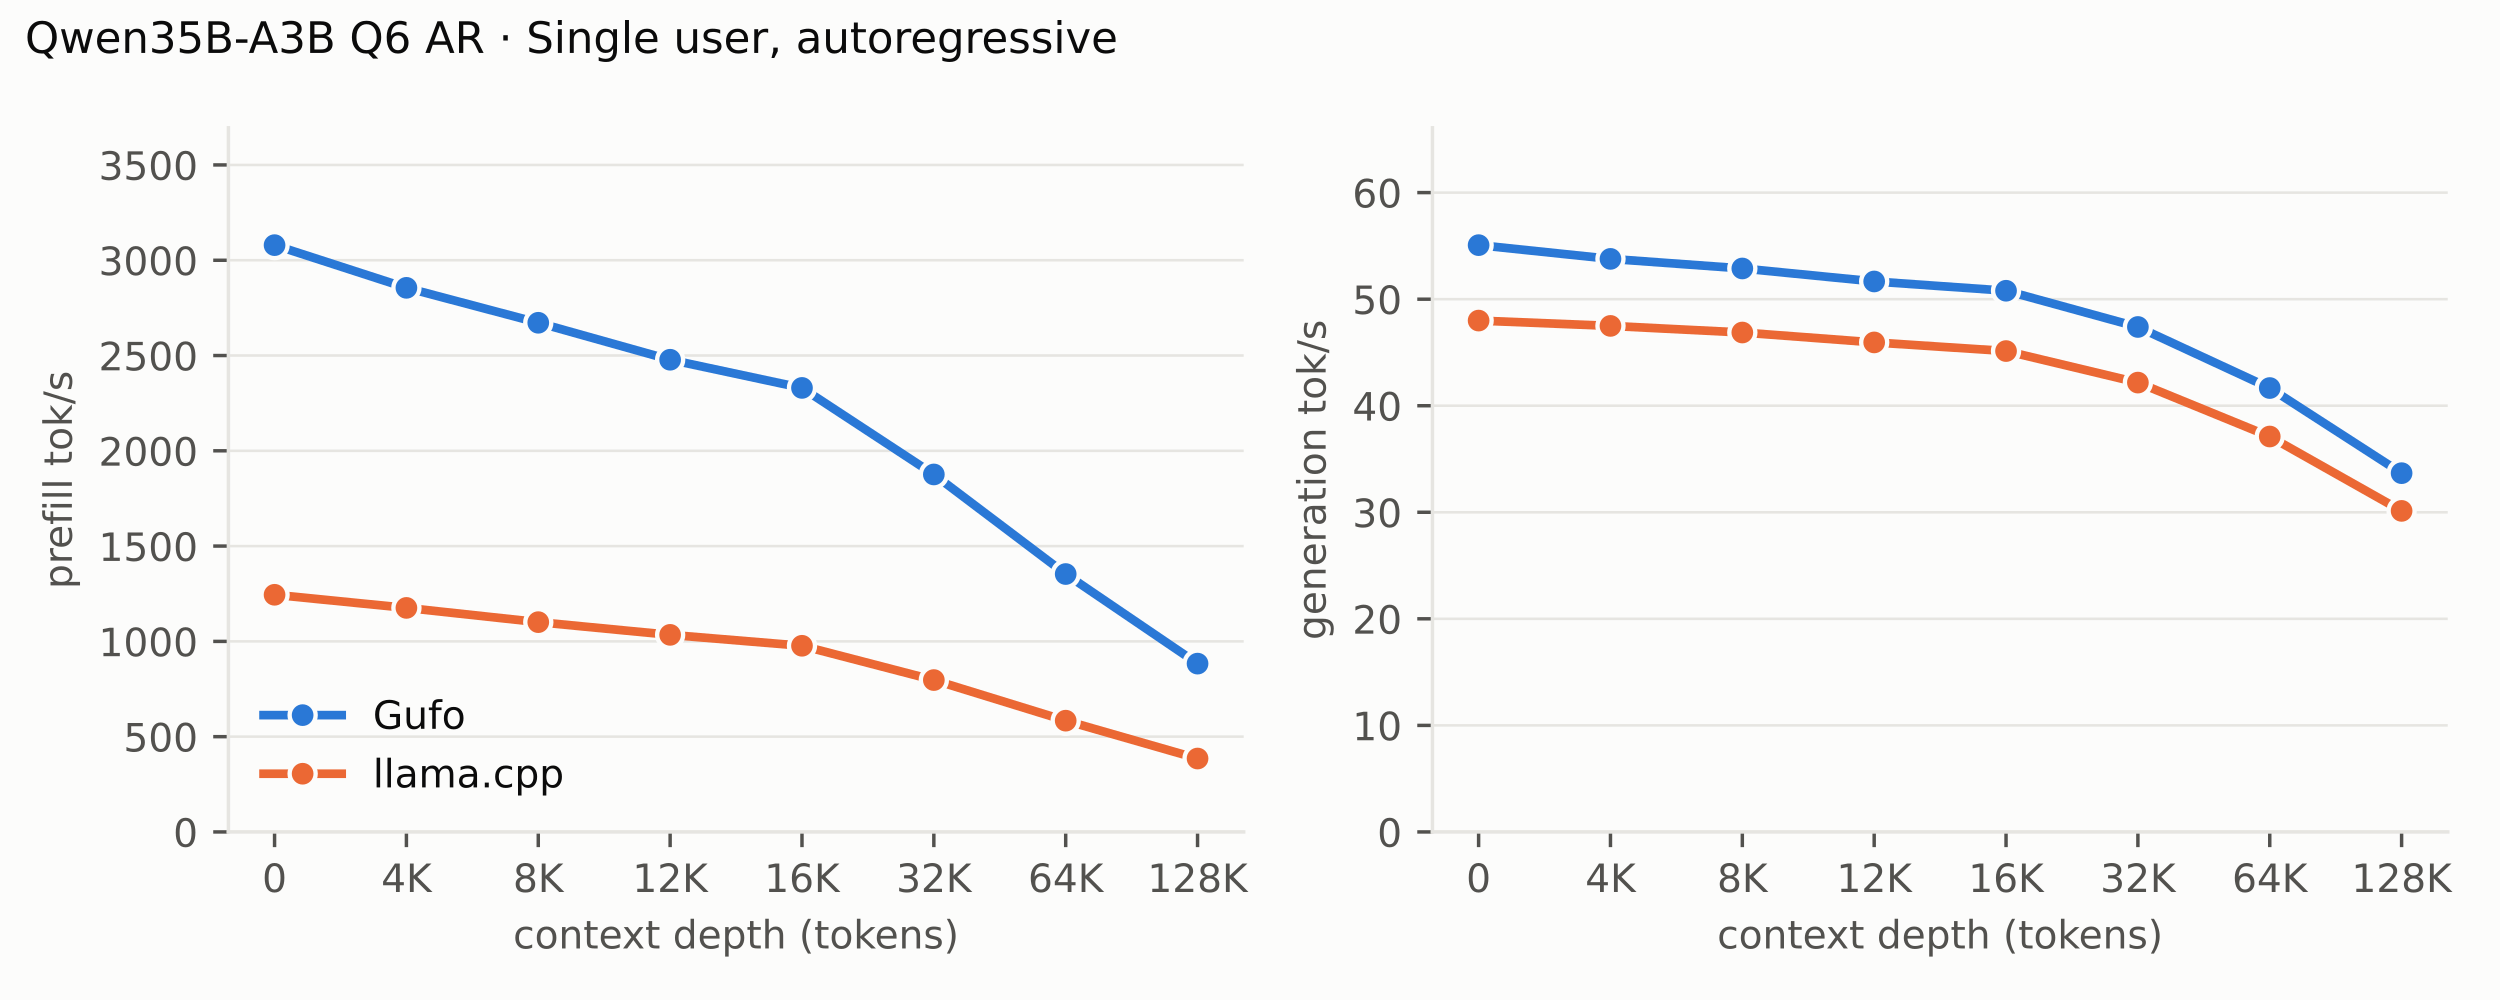
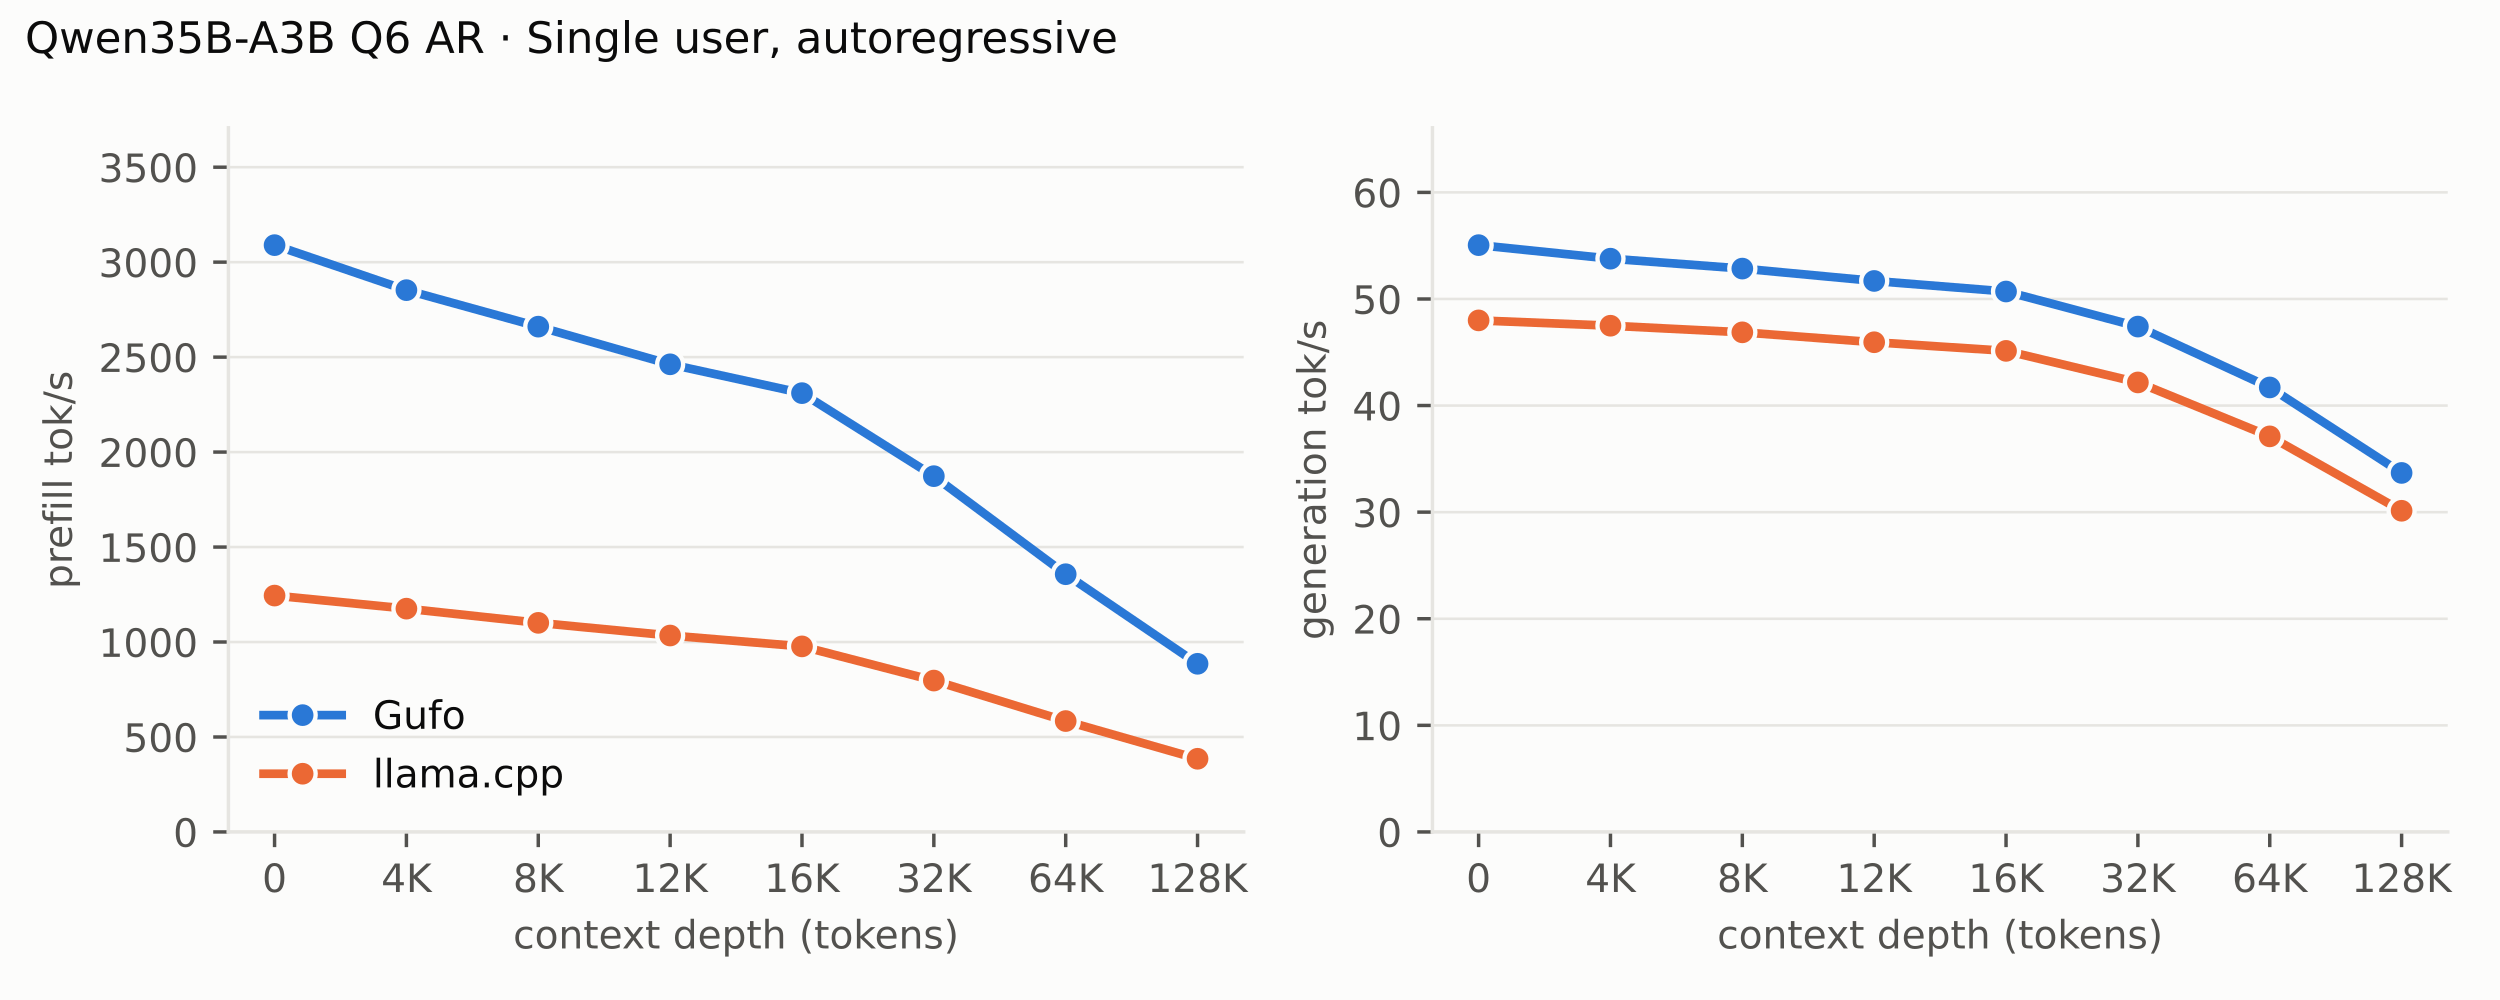
<svg xmlns="http://www.w3.org/2000/svg" xmlns:xlink="http://www.w3.org/1999/xlink" width="576pt" height="230.4pt" viewBox="0 0 576 230.4" version="1.1">
  <defs>
    <style type="text/css">*{stroke-linejoin: round; stroke-linecap: butt}</style>
  </defs>
  <g id="figure_1">
    <g id="patch_1">
      <path d="M 0 230.4 L 576 230.4 L 576 0 L 0 0 z " style="fill: #fcfcfb" />
    </g>
    <g id="axes_1">
      <g id="patch_2">
        <path d="M 52.626 191.679 L 286.549 191.679 L 286.549 29.441 L 52.626 29.441 z " style="fill: #fcfcfb" />
      </g>
      <g id="matplotlib.axis_1">
        <g id="xtick_1">
          <g id="line2d_1">
            <defs>
              <path id="m1ebf051f68" d="M 0 0 L 0 3.5 " style="stroke: #52514e; stroke-width: 0.8" />
            </defs>
            <g>
              <use xlink:href="#m1ebf051f68" x="63.259" y="191.679" style="fill: #52514e; stroke: #52514e; stroke-width: 0.8" />
            </g>
          </g>
          <g id="text_1">
            <text style="font-size: 9px; font-family: 'DejaVu Sans', 'Bitstream Vera Sans', 'Computer Modern Sans Serif', 'Lucida Grande', 'Verdana', 'Geneva', 'Lucid', 'Arial', 'Helvetica', 'Avant Garde', sans-serif; text-anchor: middle; fill: #52514e" x="63.259" y="205.517" transform="rotate(-0 63.25858 205.5172)">0</text>
          </g>
        </g>
        <g id="xtick_2">
          <g id="line2d_2">
            <g>
              <use xlink:href="#m1ebf051f68" x="93.638" y="191.679" style="fill: #52514e; stroke: #52514e; stroke-width: 0.8" />
            </g>
          </g>
          <g id="text_2">
            <text style="font-size: 9px; font-family: 'DejaVu Sans', 'Bitstream Vera Sans', 'Computer Modern Sans Serif', 'Lucida Grande', 'Verdana', 'Geneva', 'Lucid', 'Arial', 'Helvetica', 'Avant Garde', sans-serif; text-anchor: middle; fill: #52514e" x="93.638" y="205.517" transform="rotate(-0 93.63823 205.5172)">4K</text>
          </g>
        </g>
        <g id="xtick_3">
          <g id="line2d_3">
            <g>
              <use xlink:href="#m1ebf051f68" x="124.018" y="191.679" style="fill: #52514e; stroke: #52514e; stroke-width: 0.8" />
            </g>
          </g>
          <g id="text_3">
            <text style="font-size: 9px; font-family: 'DejaVu Sans', 'Bitstream Vera Sans', 'Computer Modern Sans Serif', 'Lucida Grande', 'Verdana', 'Geneva', 'Lucid', 'Arial', 'Helvetica', 'Avant Garde', sans-serif; text-anchor: middle; fill: #52514e" x="124.018" y="205.517" transform="rotate(-0 124.0179 205.5172)">8K</text>
          </g>
        </g>
        <g id="xtick_4">
          <g id="line2d_4">
            <g>
              <use xlink:href="#m1ebf051f68" x="154.398" y="191.679" style="fill: #52514e; stroke: #52514e; stroke-width: 0.8" />
            </g>
          </g>
          <g id="text_4">
            <text style="font-size: 9px; font-family: 'DejaVu Sans', 'Bitstream Vera Sans', 'Computer Modern Sans Serif', 'Lucida Grande', 'Verdana', 'Geneva', 'Lucid', 'Arial', 'Helvetica', 'Avant Garde', sans-serif; text-anchor: middle; fill: #52514e" x="154.398" y="205.517" transform="rotate(-0 154.3975 205.5172)">12K</text>
          </g>
        </g>
        <g id="xtick_5">
          <g id="line2d_5">
            <g>
              <use xlink:href="#m1ebf051f68" x="184.777" y="191.679" style="fill: #52514e; stroke: #52514e; stroke-width: 0.8" />
            </g>
          </g>
          <g id="text_5">
            <text style="font-size: 9px; font-family: 'DejaVu Sans', 'Bitstream Vera Sans', 'Computer Modern Sans Serif', 'Lucida Grande', 'Verdana', 'Geneva', 'Lucid', 'Arial', 'Helvetica', 'Avant Garde', sans-serif; text-anchor: middle; fill: #52514e" x="184.777" y="205.517" transform="rotate(-0 184.7772 205.5172)">16K</text>
          </g>
        </g>
        <g id="xtick_6">
          <g id="line2d_6">
            <g>
              <use xlink:href="#m1ebf051f68" x="215.157" y="191.679" style="fill: #52514e; stroke: #52514e; stroke-width: 0.8" />
            </g>
          </g>
          <g id="text_6">
            <text style="font-size: 9px; font-family: 'DejaVu Sans', 'Bitstream Vera Sans', 'Computer Modern Sans Serif', 'Lucida Grande', 'Verdana', 'Geneva', 'Lucid', 'Arial', 'Helvetica', 'Avant Garde', sans-serif; text-anchor: middle; fill: #52514e" x="215.157" y="205.517" transform="rotate(-0 215.1568 205.5172)">32K</text>
          </g>
        </g>
        <g id="xtick_7">
          <g id="line2d_7">
            <g>
              <use xlink:href="#m1ebf051f68" x="245.536" y="191.679" style="fill: #52514e; stroke: #52514e; stroke-width: 0.8" />
            </g>
          </g>
          <g id="text_7">
            <text style="font-size: 9px; font-family: 'DejaVu Sans', 'Bitstream Vera Sans', 'Computer Modern Sans Serif', 'Lucida Grande', 'Verdana', 'Geneva', 'Lucid', 'Arial', 'Helvetica', 'Avant Garde', sans-serif; text-anchor: middle; fill: #52514e" x="245.536" y="205.517" transform="rotate(-0 245.5365 205.5172)">64K</text>
          </g>
        </g>
        <g id="xtick_8">
          <g id="line2d_8">
            <g>
              <use xlink:href="#m1ebf051f68" x="275.916" y="191.679" style="fill: #52514e; stroke: #52514e; stroke-width: 0.8" />
            </g>
          </g>
          <g id="text_8">
            <text style="font-size: 9px; font-family: 'DejaVu Sans', 'Bitstream Vera Sans', 'Computer Modern Sans Serif', 'Lucida Grande', 'Verdana', 'Geneva', 'Lucid', 'Arial', 'Helvetica', 'Avant Garde', sans-serif; text-anchor: middle; fill: #52514e" x="275.916" y="205.517" transform="rotate(-0 275.9161 205.5172)">128K</text>
          </g>
        </g>
        <g id="text_9">
          <text style="font-size: 9px; font-family: 'DejaVu Sans', 'Bitstream Vera Sans', 'Computer Modern Sans Serif', 'Lucida Grande', 'Verdana', 'Geneva', 'Lucid', 'Arial', 'Helvetica', 'Avant Garde', sans-serif; text-anchor: middle; fill: #52514e" x="169.587" y="218.518" transform="rotate(-0 169.5874 218.5179)">context depth (tokens)</text>
        </g>
      </g>
      <g id="matplotlib.axis_2">
        <g id="ytick_1">
          <g id="line2d_9">
-             <path d="M 52.626 191.679 L 286.549 191.679 " clip-path="url(#pd41758e7b6)" style="fill: none; stroke: #e6e5e1; stroke-width: 0.6; stroke-linecap: square" />
+             <path d="M 52.626 191.679 L 286.549 191.679 " clip-path="url(#p1245cb9a4b)" style="fill: none; stroke: #e6e5e1; stroke-width: 0.6; stroke-linecap: square" />
          </g>
          <g id="line2d_10">
            <defs>
              <path id="m680e5b1e24" d="M 0 0 L -3.5 0 " style="stroke: #52514e; stroke-width: 0.8" />
            </defs>
            <g>
              <use xlink:href="#m680e5b1e24" x="52.626" y="191.679" style="fill: #52514e; stroke: #52514e; stroke-width: 0.8" />
            </g>
          </g>
          <g id="text_10">
            <text style="font-size: 9px; font-family: 'DejaVu Sans', 'Bitstream Vera Sans', 'Computer Modern Sans Serif', 'Lucida Grande', 'Verdana', 'Geneva', 'Lucid', 'Arial', 'Helvetica', 'Avant Garde', sans-serif; text-anchor: end; fill: #52514e" x="45.626" y="195.098" transform="rotate(-0 45.6257 195.0982)">0</text>
          </g>
        </g>
        <g id="ytick_2">
          <g id="line2d_11">
-             <path d="M 52.626 169.726 L 286.549 169.726 " clip-path="url(#pd41758e7b6)" style="fill: none; stroke: #e6e5e1; stroke-width: 0.6; stroke-linecap: square" />
+             <path d="M 52.626 169.799 L 286.549 169.799 " clip-path="url(#p1245cb9a4b)" style="fill: none; stroke: #e6e5e1; stroke-width: 0.6; stroke-linecap: square" />
          </g>
          <g id="line2d_12">
            <g>
-               <use xlink:href="#m680e5b1e24" x="52.626" y="169.726" style="fill: #52514e; stroke: #52514e; stroke-width: 0.8" />
+               <use xlink:href="#m680e5b1e24" x="52.626" y="169.799" style="fill: #52514e; stroke: #52514e; stroke-width: 0.8" />
            </g>
          </g>
          <g id="text_11">
-             <text style="font-size: 9px; font-family: 'DejaVu Sans', 'Bitstream Vera Sans', 'Computer Modern Sans Serif', 'Lucida Grande', 'Verdana', 'Geneva', 'Lucid', 'Arial', 'Helvetica', 'Avant Garde', sans-serif; text-anchor: end; fill: #52514e" x="45.626" y="173.145" transform="rotate(-0 45.6257 173.1452)">500</text>
+             <text style="font-size: 9px; font-family: 'DejaVu Sans', 'Bitstream Vera Sans', 'Computer Modern Sans Serif', 'Lucida Grande', 'Verdana', 'Geneva', 'Lucid', 'Arial', 'Helvetica', 'Avant Garde', sans-serif; text-anchor: end; fill: #52514e" x="45.626" y="173.218" transform="rotate(-0 45.6257 173.2184)">500</text>
          </g>
        </g>
        <g id="ytick_3">
          <g id="line2d_13">
-             <path d="M 52.626 147.773 L 286.549 147.773 " clip-path="url(#pd41758e7b6)" style="fill: none; stroke: #e6e5e1; stroke-width: 0.6; stroke-linecap: square" />
+             <path d="M 52.626 147.92 L 286.549 147.92 " clip-path="url(#p1245cb9a4b)" style="fill: none; stroke: #e6e5e1; stroke-width: 0.6; stroke-linecap: square" />
          </g>
          <g id="line2d_14">
            <g>
-               <use xlink:href="#m680e5b1e24" x="52.626" y="147.773" style="fill: #52514e; stroke: #52514e; stroke-width: 0.8" />
+               <use xlink:href="#m680e5b1e24" x="52.626" y="147.92" style="fill: #52514e; stroke: #52514e; stroke-width: 0.8" />
            </g>
          </g>
          <g id="text_12">
-             <text style="font-size: 9px; font-family: 'DejaVu Sans', 'Bitstream Vera Sans', 'Computer Modern Sans Serif', 'Lucida Grande', 'Verdana', 'Geneva', 'Lucid', 'Arial', 'Helvetica', 'Avant Garde', sans-serif; text-anchor: end; fill: #52514e" x="45.626" y="151.192" transform="rotate(-0 45.6257 151.1921)">1000</text>
+             <text style="font-size: 9px; font-family: 'DejaVu Sans', 'Bitstream Vera Sans', 'Computer Modern Sans Serif', 'Lucida Grande', 'Verdana', 'Geneva', 'Lucid', 'Arial', 'Helvetica', 'Avant Garde', sans-serif; text-anchor: end; fill: #52514e" x="45.626" y="151.339" transform="rotate(-0 45.6257 151.3385)">1000</text>
          </g>
        </g>
        <g id="ytick_4">
          <g id="line2d_15">
-             <path d="M 52.626 125.82 L 286.549 125.82 " clip-path="url(#pd41758e7b6)" style="fill: none; stroke: #e6e5e1; stroke-width: 0.6; stroke-linecap: square" />
+             <path d="M 52.626 126.04 L 286.549 126.04 " clip-path="url(#p1245cb9a4b)" style="fill: none; stroke: #e6e5e1; stroke-width: 0.6; stroke-linecap: square" />
          </g>
          <g id="line2d_16">
            <g>
-               <use xlink:href="#m680e5b1e24" x="52.626" y="125.82" style="fill: #52514e; stroke: #52514e; stroke-width: 0.8" />
+               <use xlink:href="#m680e5b1e24" x="52.626" y="126.04" style="fill: #52514e; stroke: #52514e; stroke-width: 0.8" />
            </g>
          </g>
          <g id="text_13">
-             <text style="font-size: 9px; font-family: 'DejaVu Sans', 'Bitstream Vera Sans', 'Computer Modern Sans Serif', 'Lucida Grande', 'Verdana', 'Geneva', 'Lucid', 'Arial', 'Helvetica', 'Avant Garde', sans-serif; text-anchor: end; fill: #52514e" x="45.626" y="129.239" transform="rotate(-0 45.6257 129.2391)">1500</text>
+             <text style="font-size: 9px; font-family: 'DejaVu Sans', 'Bitstream Vera Sans', 'Computer Modern Sans Serif', 'Lucida Grande', 'Verdana', 'Geneva', 'Lucid', 'Arial', 'Helvetica', 'Avant Garde', sans-serif; text-anchor: end; fill: #52514e" x="45.626" y="129.459" transform="rotate(-0 45.6257 129.4586)">1500</text>
          </g>
        </g>
        <g id="ytick_5">
          <g id="line2d_17">
-             <path d="M 52.626 103.867 L 286.549 103.867 " clip-path="url(#pd41758e7b6)" style="fill: none; stroke: #e6e5e1; stroke-width: 0.6; stroke-linecap: square" />
+             <path d="M 52.626 104.16 L 286.549 104.16 " clip-path="url(#p1245cb9a4b)" style="fill: none; stroke: #e6e5e1; stroke-width: 0.6; stroke-linecap: square" />
          </g>
          <g id="line2d_18">
            <g>
-               <use xlink:href="#m680e5b1e24" x="52.626" y="103.867" style="fill: #52514e; stroke: #52514e; stroke-width: 0.8" />
+               <use xlink:href="#m680e5b1e24" x="52.626" y="104.16" style="fill: #52514e; stroke: #52514e; stroke-width: 0.8" />
            </g>
          </g>
          <g id="text_14">
-             <text style="font-size: 9px; font-family: 'DejaVu Sans', 'Bitstream Vera Sans', 'Computer Modern Sans Serif', 'Lucida Grande', 'Verdana', 'Geneva', 'Lucid', 'Arial', 'Helvetica', 'Avant Garde', sans-serif; text-anchor: end; fill: #52514e" x="45.626" y="107.286" transform="rotate(-0 45.6257 107.286)">2000</text>
+             <text style="font-size: 9px; font-family: 'DejaVu Sans', 'Bitstream Vera Sans', 'Computer Modern Sans Serif', 'Lucida Grande', 'Verdana', 'Geneva', 'Lucid', 'Arial', 'Helvetica', 'Avant Garde', sans-serif; text-anchor: end; fill: #52514e" x="45.626" y="107.579" transform="rotate(-0 45.6257 107.5788)">2000</text>
          </g>
        </g>
        <g id="ytick_6">
          <g id="line2d_19">
-             <path d="M 52.626 81.914 L 286.549 81.914 " clip-path="url(#pd41758e7b6)" style="fill: none; stroke: #e6e5e1; stroke-width: 0.6; stroke-linecap: square" />
+             <path d="M 52.626 82.28 L 286.549 82.28 " clip-path="url(#p1245cb9a4b)" style="fill: none; stroke: #e6e5e1; stroke-width: 0.6; stroke-linecap: square" />
          </g>
          <g id="line2d_20">
            <g>
-               <use xlink:href="#m680e5b1e24" x="52.626" y="81.914" style="fill: #52514e; stroke: #52514e; stroke-width: 0.8" />
+               <use xlink:href="#m680e5b1e24" x="52.626" y="82.28" style="fill: #52514e; stroke: #52514e; stroke-width: 0.8" />
            </g>
          </g>
          <g id="text_15">
-             <text style="font-size: 9px; font-family: 'DejaVu Sans', 'Bitstream Vera Sans', 'Computer Modern Sans Serif', 'Lucida Grande', 'Verdana', 'Geneva', 'Lucid', 'Arial', 'Helvetica', 'Avant Garde', sans-serif; text-anchor: end; fill: #52514e" x="45.626" y="85.333" transform="rotate(-0 45.6257 85.33297)">2500</text>
+             <text style="font-size: 9px; font-family: 'DejaVu Sans', 'Bitstream Vera Sans', 'Computer Modern Sans Serif', 'Lucida Grande', 'Verdana', 'Geneva', 'Lucid', 'Arial', 'Helvetica', 'Avant Garde', sans-serif; text-anchor: end; fill: #52514e" x="45.626" y="85.699" transform="rotate(-0 45.6257 85.69891)">2500</text>
          </g>
        </g>
        <g id="ytick_7">
          <g id="line2d_21">
-             <path d="M 52.626 59.961 L 286.549 59.961 " clip-path="url(#pd41758e7b6)" style="fill: none; stroke: #e6e5e1; stroke-width: 0.6; stroke-linecap: square" />
+             <path d="M 52.626 60.4 L 286.549 60.4 " clip-path="url(#p1245cb9a4b)" style="fill: none; stroke: #e6e5e1; stroke-width: 0.6; stroke-linecap: square" />
          </g>
          <g id="line2d_22">
            <g>
-               <use xlink:href="#m680e5b1e24" x="52.626" y="59.961" style="fill: #52514e; stroke: #52514e; stroke-width: 0.8" />
+               <use xlink:href="#m680e5b1e24" x="52.626" y="60.4" style="fill: #52514e; stroke: #52514e; stroke-width: 0.8" />
            </g>
          </g>
          <g id="text_16">
-             <text style="font-size: 9px; font-family: 'DejaVu Sans', 'Bitstream Vera Sans', 'Computer Modern Sans Serif', 'Lucida Grande', 'Verdana', 'Geneva', 'Lucid', 'Arial', 'Helvetica', 'Avant Garde', sans-serif; text-anchor: end; fill: #52514e" x="45.626" y="63.38" transform="rotate(-0 45.6257 63.37992)">3000</text>
+             <text style="font-size: 9px; font-family: 'DejaVu Sans', 'Bitstream Vera Sans', 'Computer Modern Sans Serif', 'Lucida Grande', 'Verdana', 'Geneva', 'Lucid', 'Arial', 'Helvetica', 'Avant Garde', sans-serif; text-anchor: end; fill: #52514e" x="45.626" y="63.819" transform="rotate(-0 45.6257 63.81904)">3000</text>
          </g>
        </g>
        <g id="ytick_8">
          <g id="line2d_23">
-             <path d="M 52.626 38.008 L 286.549 38.008 " clip-path="url(#pd41758e7b6)" style="fill: none; stroke: #e6e5e1; stroke-width: 0.6; stroke-linecap: square" />
+             <path d="M 52.626 38.52 L 286.549 38.52 " clip-path="url(#p1245cb9a4b)" style="fill: none; stroke: #e6e5e1; stroke-width: 0.6; stroke-linecap: square" />
          </g>
          <g id="line2d_24">
            <g>
-               <use xlink:href="#m680e5b1e24" x="52.626" y="38.008" style="fill: #52514e; stroke: #52514e; stroke-width: 0.8" />
+               <use xlink:href="#m680e5b1e24" x="52.626" y="38.52" style="fill: #52514e; stroke: #52514e; stroke-width: 0.8" />
            </g>
          </g>
          <g id="text_17">
-             <text style="font-size: 9px; font-family: 'DejaVu Sans', 'Bitstream Vera Sans', 'Computer Modern Sans Serif', 'Lucida Grande', 'Verdana', 'Geneva', 'Lucid', 'Arial', 'Helvetica', 'Avant Garde', sans-serif; text-anchor: end; fill: #52514e" x="45.626" y="41.427" transform="rotate(-0 45.6257 41.42686)">3500</text>
+             <text style="font-size: 9px; font-family: 'DejaVu Sans', 'Bitstream Vera Sans', 'Computer Modern Sans Serif', 'Lucida Grande', 'Verdana', 'Geneva', 'Lucid', 'Arial', 'Helvetica', 'Avant Garde', sans-serif; text-anchor: end; fill: #52514e" x="45.626" y="41.939" transform="rotate(-0 45.6257 41.93917)">3500</text>
          </g>
        </g>
        <g id="text_18">
          <text style="font-size: 9px; font-family: 'DejaVu Sans', 'Bitstream Vera Sans', 'Computer Modern Sans Serif', 'Lucida Grande', 'Verdana', 'Geneva', 'Lucid', 'Arial', 'Helvetica', 'Avant Garde', sans-serif; text-anchor: middle; fill: #52514e" x="16.559" y="110.56" transform="rotate(-90 16.55859 110.56)">prefill tok/s</text>
        </g>
      </g>
      <g id="line2d_25">
-         <path d="M 63.259 56.481 L 93.638 66.316 L 124.018 74.366 L 154.398 82.885 L 184.777 89.376 L 215.157 109.314 L 245.536 132.257 L 275.916 152.899 " clip-path="url(#pd41758e7b6)" style="fill: none; stroke: #2a78d6; stroke-width: 2; stroke-linecap: square" />
+         <path d="M 63.259 56.481 L 93.638 66.853 L 124.018 75.26 L 154.398 83.936 L 184.777 90.579 L 215.157 109.708 L 245.536 132.299 L 275.916 152.938 " clip-path="url(#p1245cb9a4b)" style="fill: none; stroke: #2a78d6; stroke-width: 2; stroke-linecap: square" />
        <defs>
          <path id="m91930ba968" d="M 0 3 C 0.796 3 1.559 2.684 2.121 2.121 C 2.684 1.559 3 0.796 3 0 C 3 -0.796 2.684 -1.559 2.121 -2.121 C 1.559 -2.684 0.796 -3 0 -3 C -0.796 -3 -1.559 -2.684 -2.121 -2.121 C -2.684 -1.559 -3 -0.796 -3 0 C -3 0.796 -2.684 1.559 -2.121 2.121 C -1.559 2.684 -0.796 3 0 3 z " style="stroke: #fcfcfb" />
        </defs>
-         <g clip-path="url(#pd41758e7b6)">
+         <g clip-path="url(#p1245cb9a4b)">
          <use xlink:href="#m91930ba968" x="63.259" y="56.481" style="fill: #2a78d6; stroke: #fcfcfb" />
-           <use xlink:href="#m91930ba968" x="93.638" y="66.316" style="fill: #2a78d6; stroke: #fcfcfb" />
-           <use xlink:href="#m91930ba968" x="124.018" y="74.366" style="fill: #2a78d6; stroke: #fcfcfb" />
-           <use xlink:href="#m91930ba968" x="154.398" y="82.885" style="fill: #2a78d6; stroke: #fcfcfb" />
-           <use xlink:href="#m91930ba968" x="184.777" y="89.376" style="fill: #2a78d6; stroke: #fcfcfb" />
-           <use xlink:href="#m91930ba968" x="215.157" y="109.314" style="fill: #2a78d6; stroke: #fcfcfb" />
-           <use xlink:href="#m91930ba968" x="245.536" y="132.257" style="fill: #2a78d6; stroke: #fcfcfb" />
-           <use xlink:href="#m91930ba968" x="275.916" y="152.899" style="fill: #2a78d6; stroke: #fcfcfb" />
+           <use xlink:href="#m91930ba968" x="93.638" y="66.853" style="fill: #2a78d6; stroke: #fcfcfb" />
+           <use xlink:href="#m91930ba968" x="124.018" y="75.26" style="fill: #2a78d6; stroke: #fcfcfb" />
+           <use xlink:href="#m91930ba968" x="154.398" y="83.936" style="fill: #2a78d6; stroke: #fcfcfb" />
+           <use xlink:href="#m91930ba968" x="184.777" y="90.579" style="fill: #2a78d6; stroke: #fcfcfb" />
+           <use xlink:href="#m91930ba968" x="215.157" y="109.708" style="fill: #2a78d6; stroke: #fcfcfb" />
+           <use xlink:href="#m91930ba968" x="245.536" y="132.299" style="fill: #2a78d6; stroke: #fcfcfb" />
+           <use xlink:href="#m91930ba968" x="275.916" y="152.938" style="fill: #2a78d6; stroke: #fcfcfb" />
        </g>
      </g>
      <g id="line2d_26">
-         <path d="M 63.259 137.039 L 93.638 140.062 L 124.018 143.344 L 154.398 146.272 L 184.777 148.787 L 215.157 156.686 L 245.536 166.044 L 275.916 174.765 " clip-path="url(#pd41758e7b6)" style="fill: none; stroke: #eb6834; stroke-width: 2; stroke-linecap: square" />
+         <path d="M 63.259 137.221 L 93.638 140.234 L 124.018 143.506 L 154.398 146.423 L 184.777 148.93 L 215.157 156.803 L 245.536 166.13 L 275.916 174.822 " clip-path="url(#p1245cb9a4b)" style="fill: none; stroke: #eb6834; stroke-width: 2; stroke-linecap: square" />
        <defs>
          <path id="ma0614988b8" d="M 0 3 C 0.796 3 1.559 2.684 2.121 2.121 C 2.684 1.559 3 0.796 3 0 C 3 -0.796 2.684 -1.559 2.121 -2.121 C 1.559 -2.684 0.796 -3 0 -3 C -0.796 -3 -1.559 -2.684 -2.121 -2.121 C -2.684 -1.559 -3 -0.796 -3 0 C -3 0.796 -2.684 1.559 -2.121 2.121 C -1.559 2.684 -0.796 3 0 3 z " style="stroke: #fcfcfb" />
        </defs>
-         <g clip-path="url(#pd41758e7b6)">
-           <use xlink:href="#ma0614988b8" x="63.259" y="137.039" style="fill: #eb6834; stroke: #fcfcfb" />
-           <use xlink:href="#ma0614988b8" x="93.638" y="140.062" style="fill: #eb6834; stroke: #fcfcfb" />
-           <use xlink:href="#ma0614988b8" x="124.018" y="143.344" style="fill: #eb6834; stroke: #fcfcfb" />
-           <use xlink:href="#ma0614988b8" x="154.398" y="146.272" style="fill: #eb6834; stroke: #fcfcfb" />
-           <use xlink:href="#ma0614988b8" x="184.777" y="148.787" style="fill: #eb6834; stroke: #fcfcfb" />
-           <use xlink:href="#ma0614988b8" x="215.157" y="156.686" style="fill: #eb6834; stroke: #fcfcfb" />
-           <use xlink:href="#ma0614988b8" x="245.536" y="166.044" style="fill: #eb6834; stroke: #fcfcfb" />
-           <use xlink:href="#ma0614988b8" x="275.916" y="174.765" style="fill: #eb6834; stroke: #fcfcfb" />
+         <g clip-path="url(#p1245cb9a4b)">
+           <use xlink:href="#ma0614988b8" x="63.259" y="137.221" style="fill: #eb6834; stroke: #fcfcfb" />
+           <use xlink:href="#ma0614988b8" x="93.638" y="140.234" style="fill: #eb6834; stroke: #fcfcfb" />
+           <use xlink:href="#ma0614988b8" x="124.018" y="143.506" style="fill: #eb6834; stroke: #fcfcfb" />
+           <use xlink:href="#ma0614988b8" x="154.398" y="146.423" style="fill: #eb6834; stroke: #fcfcfb" />
+           <use xlink:href="#ma0614988b8" x="184.777" y="148.93" style="fill: #eb6834; stroke: #fcfcfb" />
+           <use xlink:href="#ma0614988b8" x="215.157" y="156.803" style="fill: #eb6834; stroke: #fcfcfb" />
+           <use xlink:href="#ma0614988b8" x="245.536" y="166.13" style="fill: #eb6834; stroke: #fcfcfb" />
+           <use xlink:href="#ma0614988b8" x="275.916" y="174.822" style="fill: #eb6834; stroke: #fcfcfb" />
        </g>
      </g>
      <g id="patch_3">
        <path d="M 52.626 191.679 L 52.626 29.441 " style="fill: none; stroke: #e6e5e1; stroke-width: 0.8; stroke-linejoin: miter; stroke-linecap: square" />
      </g>
      <g id="patch_4">
        <path d="M 52.626 191.679 L 286.549 191.679 " style="fill: none; stroke: #e6e5e1; stroke-width: 0.8; stroke-linejoin: miter; stroke-linecap: square" />
      </g>
      <g id="legend_1">
        <g id="line2d_27">
          <path d="M 60.726 164.766 L 69.726 164.766 L 78.726 164.766 " style="fill: none; stroke: #2a78d6; stroke-width: 2; stroke-linecap: square" />
          <g>
            <use xlink:href="#m91930ba968" x="69.726" y="164.766" style="fill: #2a78d6; stroke: #fcfcfb" />
          </g>
        </g>
        <g id="text_19">
          <text style="font-size: 9px; font-family: 'DejaVu Sans', 'Bitstream Vera Sans', 'Computer Modern Sans Serif', 'Lucida Grande', 'Verdana', 'Geneva', 'Lucid', 'Arial', 'Helvetica', 'Avant Garde', sans-serif; text-anchor: start; fill: #0b0b0b" x="85.926" y="167.916" transform="rotate(-0 85.9257 167.9165)">Gufo</text>
        </g>
        <g id="line2d_28">
          <path d="M 60.726 178.267 L 69.726 178.267 L 78.726 178.267 " style="fill: none; stroke: #eb6834; stroke-width: 2; stroke-linecap: square" />
          <g>
            <use xlink:href="#ma0614988b8" x="69.726" y="178.267" style="fill: #eb6834; stroke: #fcfcfb" />
          </g>
        </g>
        <g id="text_20">
          <text style="font-size: 9px; font-family: 'DejaVu Sans', 'Bitstream Vera Sans', 'Computer Modern Sans Serif', 'Lucida Grande', 'Verdana', 'Geneva', 'Lucid', 'Arial', 'Helvetica', 'Avant Garde', sans-serif; text-anchor: start; fill: #0b0b0b" x="85.926" y="181.417" transform="rotate(-0 85.9257 181.4172)">llama.cpp</text>
        </g>
      </g>
    </g>
    <g id="axes_2">
      <g id="patch_5">
        <path d="M 330.039 191.679 L 563.963 191.679 L 563.963 29.441 L 330.039 29.441 z " style="fill: #fcfcfb" />
      </g>
      <g id="matplotlib.axis_3">
        <g id="xtick_9">
          <g id="line2d_29">
            <g>
              <use xlink:href="#m1ebf051f68" x="340.672" y="191.679" style="fill: #52514e; stroke: #52514e; stroke-width: 0.8" />
            </g>
          </g>
          <g id="text_21">
            <text style="font-size: 9px; font-family: 'DejaVu Sans', 'Bitstream Vera Sans', 'Computer Modern Sans Serif', 'Lucida Grande', 'Verdana', 'Geneva', 'Lucid', 'Arial', 'Helvetica', 'Avant Garde', sans-serif; text-anchor: middle; fill: #52514e" x="340.672" y="205.517" transform="rotate(-0 340.6723 205.5172)">0</text>
          </g>
        </g>
        <g id="xtick_10">
          <g id="line2d_30">
            <g>
              <use xlink:href="#m1ebf051f68" x="371.052" y="191.679" style="fill: #52514e; stroke: #52514e; stroke-width: 0.8" />
            </g>
          </g>
          <g id="text_22">
            <text style="font-size: 9px; font-family: 'DejaVu Sans', 'Bitstream Vera Sans', 'Computer Modern Sans Serif', 'Lucida Grande', 'Verdana', 'Geneva', 'Lucid', 'Arial', 'Helvetica', 'Avant Garde', sans-serif; text-anchor: middle; fill: #52514e" x="371.052" y="205.517" transform="rotate(-0 371.052 205.5172)">4K</text>
          </g>
        </g>
        <g id="xtick_11">
          <g id="line2d_31">
            <g>
              <use xlink:href="#m1ebf051f68" x="401.432" y="191.679" style="fill: #52514e; stroke: #52514e; stroke-width: 0.8" />
            </g>
          </g>
          <g id="text_23">
            <text style="font-size: 9px; font-family: 'DejaVu Sans', 'Bitstream Vera Sans', 'Computer Modern Sans Serif', 'Lucida Grande', 'Verdana', 'Geneva', 'Lucid', 'Arial', 'Helvetica', 'Avant Garde', sans-serif; text-anchor: middle; fill: #52514e" x="401.432" y="205.517" transform="rotate(-0 401.4316 205.5172)">8K</text>
          </g>
        </g>
        <g id="xtick_12">
          <g id="line2d_32">
            <g>
              <use xlink:href="#m1ebf051f68" x="431.811" y="191.679" style="fill: #52514e; stroke: #52514e; stroke-width: 0.8" />
            </g>
          </g>
          <g id="text_24">
            <text style="font-size: 9px; font-family: 'DejaVu Sans', 'Bitstream Vera Sans', 'Computer Modern Sans Serif', 'Lucida Grande', 'Verdana', 'Geneva', 'Lucid', 'Arial', 'Helvetica', 'Avant Garde', sans-serif; text-anchor: middle; fill: #52514e" x="431.811" y="205.517" transform="rotate(-0 431.8113 205.5172)">12K</text>
          </g>
        </g>
        <g id="xtick_13">
          <g id="line2d_33">
            <g>
              <use xlink:href="#m1ebf051f68" x="462.191" y="191.679" style="fill: #52514e; stroke: #52514e; stroke-width: 0.8" />
            </g>
          </g>
          <g id="text_25">
            <text style="font-size: 9px; font-family: 'DejaVu Sans', 'Bitstream Vera Sans', 'Computer Modern Sans Serif', 'Lucida Grande', 'Verdana', 'Geneva', 'Lucid', 'Arial', 'Helvetica', 'Avant Garde', sans-serif; text-anchor: middle; fill: #52514e" x="462.191" y="205.517" transform="rotate(-0 462.1909 205.5172)">16K</text>
          </g>
        </g>
        <g id="xtick_14">
          <g id="line2d_34">
            <g>
              <use xlink:href="#m1ebf051f68" x="492.571" y="191.679" style="fill: #52514e; stroke: #52514e; stroke-width: 0.8" />
            </g>
          </g>
          <g id="text_26">
            <text style="font-size: 9px; font-family: 'DejaVu Sans', 'Bitstream Vera Sans', 'Computer Modern Sans Serif', 'Lucida Grande', 'Verdana', 'Geneva', 'Lucid', 'Arial', 'Helvetica', 'Avant Garde', sans-serif; text-anchor: middle; fill: #52514e" x="492.571" y="205.517" transform="rotate(-0 492.5706 205.5172)">32K</text>
          </g>
        </g>
        <g id="xtick_15">
          <g id="line2d_35">
            <g>
              <use xlink:href="#m1ebf051f68" x="522.95" y="191.679" style="fill: #52514e; stroke: #52514e; stroke-width: 0.8" />
            </g>
          </g>
          <g id="text_27">
            <text style="font-size: 9px; font-family: 'DejaVu Sans', 'Bitstream Vera Sans', 'Computer Modern Sans Serif', 'Lucida Grande', 'Verdana', 'Geneva', 'Lucid', 'Arial', 'Helvetica', 'Avant Garde', sans-serif; text-anchor: middle; fill: #52514e" x="522.95" y="205.517" transform="rotate(-0 522.9502 205.5172)">64K</text>
          </g>
        </g>
        <g id="xtick_16">
          <g id="line2d_36">
            <g>
              <use xlink:href="#m1ebf051f68" x="553.33" y="191.679" style="fill: #52514e; stroke: #52514e; stroke-width: 0.8" />
            </g>
          </g>
          <g id="text_28">
            <text style="font-size: 9px; font-family: 'DejaVu Sans', 'Bitstream Vera Sans', 'Computer Modern Sans Serif', 'Lucida Grande', 'Verdana', 'Geneva', 'Lucid', 'Arial', 'Helvetica', 'Avant Garde', sans-serif; text-anchor: middle; fill: #52514e" x="553.33" y="205.517" transform="rotate(-0 553.3299 205.5172)">128K</text>
          </g>
        </g>
        <g id="text_29">
          <text style="font-size: 9px; font-family: 'DejaVu Sans', 'Bitstream Vera Sans', 'Computer Modern Sans Serif', 'Lucida Grande', 'Verdana', 'Geneva', 'Lucid', 'Arial', 'Helvetica', 'Avant Garde', sans-serif; text-anchor: middle; fill: #52514e" x="447.001" y="218.518" transform="rotate(-0 447.0011 218.5179)">context depth (tokens)</text>
        </g>
      </g>
      <g id="matplotlib.axis_4">
        <g id="ytick_9">
          <g id="line2d_37">
-             <path d="M 330.039 191.679 L 563.963 191.679 " clip-path="url(#pc69065fbe7)" style="fill: none; stroke: #e6e5e1; stroke-width: 0.6; stroke-linecap: square" />
+             <path d="M 330.039 191.679 L 563.963 191.679 " clip-path="url(#pfcade36f7c)" style="fill: none; stroke: #e6e5e1; stroke-width: 0.6; stroke-linecap: square" />
          </g>
          <g id="line2d_38">
            <g>
              <use xlink:href="#m680e5b1e24" x="330.039" y="191.679" style="fill: #52514e; stroke: #52514e; stroke-width: 0.8" />
            </g>
          </g>
          <g id="text_30">
            <text style="font-size: 9px; font-family: 'DejaVu Sans', 'Bitstream Vera Sans', 'Computer Modern Sans Serif', 'Lucida Grande', 'Verdana', 'Geneva', 'Lucid', 'Arial', 'Helvetica', 'Avant Garde', sans-serif; text-anchor: end; fill: #52514e" x="323.039" y="195.098" transform="rotate(-0 323.0395 195.0982)">0</text>
          </g>
        </g>
        <g id="ytick_10">
          <g id="line2d_39">
-             <path d="M 330.039 167.129 L 563.963 167.129 " clip-path="url(#pc69065fbe7)" style="fill: none; stroke: #e6e5e1; stroke-width: 0.6; stroke-linecap: square" />
+             <path d="M 330.039 167.12 L 563.963 167.12 " clip-path="url(#pfcade36f7c)" style="fill: none; stroke: #e6e5e1; stroke-width: 0.6; stroke-linecap: square" />
          </g>
          <g id="line2d_40">
            <g>
-               <use xlink:href="#m680e5b1e24" x="330.039" y="167.129" style="fill: #52514e; stroke: #52514e; stroke-width: 0.8" />
+               <use xlink:href="#m680e5b1e24" x="330.039" y="167.12" style="fill: #52514e; stroke: #52514e; stroke-width: 0.8" />
            </g>
          </g>
          <g id="text_31">
-             <text style="font-size: 9px; font-family: 'DejaVu Sans', 'Bitstream Vera Sans', 'Computer Modern Sans Serif', 'Lucida Grande', 'Verdana', 'Geneva', 'Lucid', 'Arial', 'Helvetica', 'Avant Garde', sans-serif; text-anchor: end; fill: #52514e" x="323.039" y="170.548" transform="rotate(-0 323.0395 170.5479)">10</text>
+             <text style="font-size: 9px; font-family: 'DejaVu Sans', 'Bitstream Vera Sans', 'Computer Modern Sans Serif', 'Lucida Grande', 'Verdana', 'Geneva', 'Lucid', 'Arial', 'Helvetica', 'Avant Garde', sans-serif; text-anchor: end; fill: #52514e" x="323.039" y="170.539" transform="rotate(-0 323.0395 170.539)">10</text>
          </g>
        </g>
        <g id="ytick_11">
          <g id="line2d_41">
-             <path d="M 330.039 142.579 L 563.963 142.579 " clip-path="url(#pc69065fbe7)" style="fill: none; stroke: #e6e5e1; stroke-width: 0.6; stroke-linecap: square" />
+             <path d="M 330.039 142.561 L 563.963 142.561 " clip-path="url(#pfcade36f7c)" style="fill: none; stroke: #e6e5e1; stroke-width: 0.6; stroke-linecap: square" />
          </g>
          <g id="line2d_42">
            <g>
-               <use xlink:href="#m680e5b1e24" x="330.039" y="142.579" style="fill: #52514e; stroke: #52514e; stroke-width: 0.8" />
+               <use xlink:href="#m680e5b1e24" x="330.039" y="142.561" style="fill: #52514e; stroke: #52514e; stroke-width: 0.8" />
            </g>
          </g>
          <g id="text_32">
-             <text style="font-size: 9px; font-family: 'DejaVu Sans', 'Bitstream Vera Sans', 'Computer Modern Sans Serif', 'Lucida Grande', 'Verdana', 'Geneva', 'Lucid', 'Arial', 'Helvetica', 'Avant Garde', sans-serif; text-anchor: end; fill: #52514e" x="323.039" y="145.998" transform="rotate(-0 323.0395 145.9975)">20</text>
+             <text style="font-size: 9px; font-family: 'DejaVu Sans', 'Bitstream Vera Sans', 'Computer Modern Sans Serif', 'Lucida Grande', 'Verdana', 'Geneva', 'Lucid', 'Arial', 'Helvetica', 'Avant Garde', sans-serif; text-anchor: end; fill: #52514e" x="323.039" y="145.98" transform="rotate(-0 323.0395 145.9797)">20</text>
          </g>
        </g>
        <g id="ytick_12">
          <g id="line2d_43">
-             <path d="M 330.039 118.028 L 563.963 118.028 " clip-path="url(#pc69065fbe7)" style="fill: none; stroke: #e6e5e1; stroke-width: 0.6; stroke-linecap: square" />
+             <path d="M 330.039 118.001 L 563.963 118.001 " clip-path="url(#pfcade36f7c)" style="fill: none; stroke: #e6e5e1; stroke-width: 0.6; stroke-linecap: square" />
          </g>
          <g id="line2d_44">
            <g>
-               <use xlink:href="#m680e5b1e24" x="330.039" y="118.028" style="fill: #52514e; stroke: #52514e; stroke-width: 0.8" />
+               <use xlink:href="#m680e5b1e24" x="330.039" y="118.001" style="fill: #52514e; stroke: #52514e; stroke-width: 0.8" />
            </g>
          </g>
          <g id="text_33">
-             <text style="font-size: 9px; font-family: 'DejaVu Sans', 'Bitstream Vera Sans', 'Computer Modern Sans Serif', 'Lucida Grande', 'Verdana', 'Geneva', 'Lucid', 'Arial', 'Helvetica', 'Avant Garde', sans-serif; text-anchor: end; fill: #52514e" x="323.039" y="121.447" transform="rotate(-0 323.0395 121.4472)">30</text>
+             <text style="font-size: 9px; font-family: 'DejaVu Sans', 'Bitstream Vera Sans', 'Computer Modern Sans Serif', 'Lucida Grande', 'Verdana', 'Geneva', 'Lucid', 'Arial', 'Helvetica', 'Avant Garde', sans-serif; text-anchor: end; fill: #52514e" x="323.039" y="121.42" transform="rotate(-0 323.0395 121.4204)">30</text>
          </g>
        </g>
        <g id="ytick_13">
          <g id="line2d_45">
-             <path d="M 330.039 93.478 L 563.963 93.478 " clip-path="url(#pc69065fbe7)" style="fill: none; stroke: #e6e5e1; stroke-width: 0.6; stroke-linecap: square" />
+             <path d="M 330.039 93.442 L 563.963 93.442 " clip-path="url(#pfcade36f7c)" style="fill: none; stroke: #e6e5e1; stroke-width: 0.6; stroke-linecap: square" />
          </g>
          <g id="line2d_46">
            <g>
-               <use xlink:href="#m680e5b1e24" x="330.039" y="93.478" style="fill: #52514e; stroke: #52514e; stroke-width: 0.8" />
+               <use xlink:href="#m680e5b1e24" x="330.039" y="93.442" style="fill: #52514e; stroke: #52514e; stroke-width: 0.8" />
            </g>
          </g>
          <g id="text_34">
-             <text style="font-size: 9px; font-family: 'DejaVu Sans', 'Bitstream Vera Sans', 'Computer Modern Sans Serif', 'Lucida Grande', 'Verdana', 'Geneva', 'Lucid', 'Arial', 'Helvetica', 'Avant Garde', sans-serif; text-anchor: end; fill: #52514e" x="323.039" y="96.897" transform="rotate(-0 323.0395 96.89685)">40</text>
+             <text style="font-size: 9px; font-family: 'DejaVu Sans', 'Bitstream Vera Sans', 'Computer Modern Sans Serif', 'Lucida Grande', 'Verdana', 'Geneva', 'Lucid', 'Arial', 'Helvetica', 'Avant Garde', sans-serif; text-anchor: end; fill: #52514e" x="323.039" y="96.861" transform="rotate(-0 323.0395 96.86118)">40</text>
          </g>
        </g>
        <g id="ytick_14">
          <g id="line2d_47">
-             <path d="M 330.039 68.928 L 563.963 68.928 " clip-path="url(#pc69065fbe7)" style="fill: none; stroke: #e6e5e1; stroke-width: 0.6; stroke-linecap: square" />
+             <path d="M 330.039 68.883 L 563.963 68.883 " clip-path="url(#pfcade36f7c)" style="fill: none; stroke: #e6e5e1; stroke-width: 0.6; stroke-linecap: square" />
          </g>
          <g id="line2d_48">
            <g>
-               <use xlink:href="#m680e5b1e24" x="330.039" y="68.928" style="fill: #52514e; stroke: #52514e; stroke-width: 0.8" />
+               <use xlink:href="#m680e5b1e24" x="330.039" y="68.883" style="fill: #52514e; stroke: #52514e; stroke-width: 0.8" />
            </g>
          </g>
          <g id="text_35">
-             <text style="font-size: 9px; font-family: 'DejaVu Sans', 'Bitstream Vera Sans', 'Computer Modern Sans Serif', 'Lucida Grande', 'Verdana', 'Geneva', 'Lucid', 'Arial', 'Helvetica', 'Avant Garde', sans-serif; text-anchor: end; fill: #52514e" x="323.039" y="72.347" transform="rotate(-0 323.0395 72.3465)">50</text>
+             <text style="font-size: 9px; font-family: 'DejaVu Sans', 'Bitstream Vera Sans', 'Computer Modern Sans Serif', 'Lucida Grande', 'Verdana', 'Geneva', 'Lucid', 'Arial', 'Helvetica', 'Avant Garde', sans-serif; text-anchor: end; fill: #52514e" x="323.039" y="72.302" transform="rotate(-0 323.0395 72.30191)">50</text>
          </g>
        </g>
        <g id="ytick_15">
          <g id="line2d_49">
-             <path d="M 330.039 44.377 L 563.963 44.377 " clip-path="url(#pc69065fbe7)" style="fill: none; stroke: #e6e5e1; stroke-width: 0.6; stroke-linecap: square" />
+             <path d="M 330.039 44.324 L 563.963 44.324 " clip-path="url(#pfcade36f7c)" style="fill: none; stroke: #e6e5e1; stroke-width: 0.6; stroke-linecap: square" />
          </g>
          <g id="line2d_50">
            <g>
-               <use xlink:href="#m680e5b1e24" x="330.039" y="44.377" style="fill: #52514e; stroke: #52514e; stroke-width: 0.8" />
+               <use xlink:href="#m680e5b1e24" x="330.039" y="44.324" style="fill: #52514e; stroke: #52514e; stroke-width: 0.8" />
            </g>
          </g>
          <g id="text_36">
-             <text style="font-size: 9px; font-family: 'DejaVu Sans', 'Bitstream Vera Sans', 'Computer Modern Sans Serif', 'Lucida Grande', 'Verdana', 'Geneva', 'Lucid', 'Arial', 'Helvetica', 'Avant Garde', sans-serif; text-anchor: end; fill: #52514e" x="323.039" y="47.796" transform="rotate(-0 323.0395 47.79616)">60</text>
+             <text style="font-size: 9px; font-family: 'DejaVu Sans', 'Bitstream Vera Sans', 'Computer Modern Sans Serif', 'Lucida Grande', 'Verdana', 'Geneva', 'Lucid', 'Arial', 'Helvetica', 'Avant Garde', sans-serif; text-anchor: end; fill: #52514e" x="323.039" y="47.743" transform="rotate(-0 323.0395 47.74264)">60</text>
          </g>
        </g>
        <g id="text_37">
          <text style="font-size: 9px; font-family: 'DejaVu Sans', 'Bitstream Vera Sans', 'Computer Modern Sans Serif', 'Lucida Grande', 'Verdana', 'Geneva', 'Lucid', 'Arial', 'Helvetica', 'Avant Garde', sans-serif; text-anchor: middle; fill: #52514e" x="305.425" y="110.56" transform="rotate(-90 305.4248 110.56)">generation tok/s</text>
        </g>
      </g>
      <g id="line2d_51">
-         <path d="M 340.672 56.481 L 371.052 59.648 L 401.432 61.857 L 431.811 64.852 L 462.191 66.988 L 492.571 75.335 L 522.95 89.403 L 553.33 109.018 " clip-path="url(#pc69065fbe7)" style="fill: none; stroke: #2a78d6; stroke-width: 2; stroke-linecap: square" />
-         <g clip-path="url(#pc69065fbe7)">
+         <path d="M 340.672 56.481 L 371.052 59.6 L 401.432 61.884 L 431.811 64.732 L 462.191 67.164 L 492.571 75.244 L 522.95 89.267 L 553.33 108.964 " clip-path="url(#pfcade36f7c)" style="fill: none; stroke: #2a78d6; stroke-width: 2; stroke-linecap: square" />
+         <g clip-path="url(#pfcade36f7c)">
          <use xlink:href="#m91930ba968" x="340.672" y="56.481" style="fill: #2a78d6; stroke: #fcfcfb" />
-           <use xlink:href="#m91930ba968" x="371.052" y="59.648" style="fill: #2a78d6; stroke: #fcfcfb" />
-           <use xlink:href="#m91930ba968" x="401.432" y="61.857" style="fill: #2a78d6; stroke: #fcfcfb" />
-           <use xlink:href="#m91930ba968" x="431.811" y="64.852" style="fill: #2a78d6; stroke: #fcfcfb" />
-           <use xlink:href="#m91930ba968" x="462.191" y="66.988" style="fill: #2a78d6; stroke: #fcfcfb" />
-           <use xlink:href="#m91930ba968" x="492.571" y="75.335" style="fill: #2a78d6; stroke: #fcfcfb" />
-           <use xlink:href="#m91930ba968" x="522.95" y="89.403" style="fill: #2a78d6; stroke: #fcfcfb" />
-           <use xlink:href="#m91930ba968" x="553.33" y="109.018" style="fill: #2a78d6; stroke: #fcfcfb" />
+           <use xlink:href="#m91930ba968" x="371.052" y="59.6" style="fill: #2a78d6; stroke: #fcfcfb" />
+           <use xlink:href="#m91930ba968" x="401.432" y="61.884" style="fill: #2a78d6; stroke: #fcfcfb" />
+           <use xlink:href="#m91930ba968" x="431.811" y="64.732" style="fill: #2a78d6; stroke: #fcfcfb" />
+           <use xlink:href="#m91930ba968" x="462.191" y="67.164" style="fill: #2a78d6; stroke: #fcfcfb" />
+           <use xlink:href="#m91930ba968" x="492.571" y="75.244" style="fill: #2a78d6; stroke: #fcfcfb" />
+           <use xlink:href="#m91930ba968" x="522.95" y="89.267" style="fill: #2a78d6; stroke: #fcfcfb" />
+           <use xlink:href="#m91930ba968" x="553.33" y="108.964" style="fill: #2a78d6; stroke: #fcfcfb" />
        </g>
      </g>
      <g id="line2d_52">
-         <path d="M 340.672 73.862 L 371.052 75.09 L 401.432 76.612 L 431.811 78.895 L 462.191 80.884 L 492.571 88.15 L 522.95 100.573 L 553.33 117.709 " clip-path="url(#pc69065fbe7)" style="fill: none; stroke: #eb6834; stroke-width: 2; stroke-linecap: square" />
-         <g clip-path="url(#pc69065fbe7)">
-           <use xlink:href="#ma0614988b8" x="340.672" y="73.862" style="fill: #eb6834; stroke: #fcfcfb" />
-           <use xlink:href="#ma0614988b8" x="371.052" y="75.09" style="fill: #eb6834; stroke: #fcfcfb" />
-           <use xlink:href="#ma0614988b8" x="401.432" y="76.612" style="fill: #eb6834; stroke: #fcfcfb" />
-           <use xlink:href="#ma0614988b8" x="431.811" y="78.895" style="fill: #eb6834; stroke: #fcfcfb" />
-           <use xlink:href="#ma0614988b8" x="462.191" y="80.884" style="fill: #eb6834; stroke: #fcfcfb" />
-           <use xlink:href="#ma0614988b8" x="492.571" y="88.15" style="fill: #eb6834; stroke: #fcfcfb" />
-           <use xlink:href="#ma0614988b8" x="522.95" y="100.573" style="fill: #eb6834; stroke: #fcfcfb" />
-           <use xlink:href="#ma0614988b8" x="553.33" y="117.709" style="fill: #eb6834; stroke: #fcfcfb" />
+         <path d="M 340.672 73.819 L 371.052 75.047 L 401.432 76.57 L 431.811 78.854 L 462.191 80.843 L 492.571 88.113 L 522.95 100.54 L 553.33 117.682 " clip-path="url(#pfcade36f7c)" style="fill: none; stroke: #eb6834; stroke-width: 2; stroke-linecap: square" />
+         <g clip-path="url(#pfcade36f7c)">
+           <use xlink:href="#ma0614988b8" x="340.672" y="73.819" style="fill: #eb6834; stroke: #fcfcfb" />
+           <use xlink:href="#ma0614988b8" x="371.052" y="75.047" style="fill: #eb6834; stroke: #fcfcfb" />
+           <use xlink:href="#ma0614988b8" x="401.432" y="76.57" style="fill: #eb6834; stroke: #fcfcfb" />
+           <use xlink:href="#ma0614988b8" x="431.811" y="78.854" style="fill: #eb6834; stroke: #fcfcfb" />
+           <use xlink:href="#ma0614988b8" x="462.191" y="80.843" style="fill: #eb6834; stroke: #fcfcfb" />
+           <use xlink:href="#ma0614988b8" x="492.571" y="88.113" style="fill: #eb6834; stroke: #fcfcfb" />
+           <use xlink:href="#ma0614988b8" x="522.95" y="100.54" style="fill: #eb6834; stroke: #fcfcfb" />
+           <use xlink:href="#ma0614988b8" x="553.33" y="117.682" style="fill: #eb6834; stroke: #fcfcfb" />
        </g>
      </g>
      <g id="patch_6">
        <path d="M 330.039 191.679 L 330.039 29.441 " style="fill: none; stroke: #e6e5e1; stroke-width: 0.8; stroke-linejoin: miter; stroke-linecap: square" />
      </g>
      <g id="patch_7">
        <path d="M 330.039 191.679 L 563.963 191.679 " style="fill: none; stroke: #e6e5e1; stroke-width: 0.8; stroke-linejoin: miter; stroke-linecap: square" />
      </g>
    </g>
    <g id="text_38">
      <text style="font-size: 10px; font-family: 'DejaVu Sans', 'Bitstream Vera Sans', 'Computer Modern Sans Serif', 'Lucida Grande', 'Verdana', 'Geneva', 'Lucid', 'Arial', 'Helvetica', 'Avant Garde', sans-serif; text-anchor: start; fill: #0b0b0b" x="5.76" y="12.206" transform="rotate(-0 5.76 12.20644)">Qwen35B-A3B Q6 AR · Single user, autoregressive</text>
    </g>
  </g>
  <defs>
-     <clipPath id="pd41758e7b6">
+     <clipPath id="p1245cb9a4b">
      <rect x="52.626" y="29.441" width="233.923" height="162.239" />
    </clipPath>
-     <clipPath id="pc69065fbe7">
+     <clipPath id="pfcade36f7c">
      <rect x="330.039" y="29.441" width="233.923" height="162.239" />
    </clipPath>
  </defs>
</svg>
